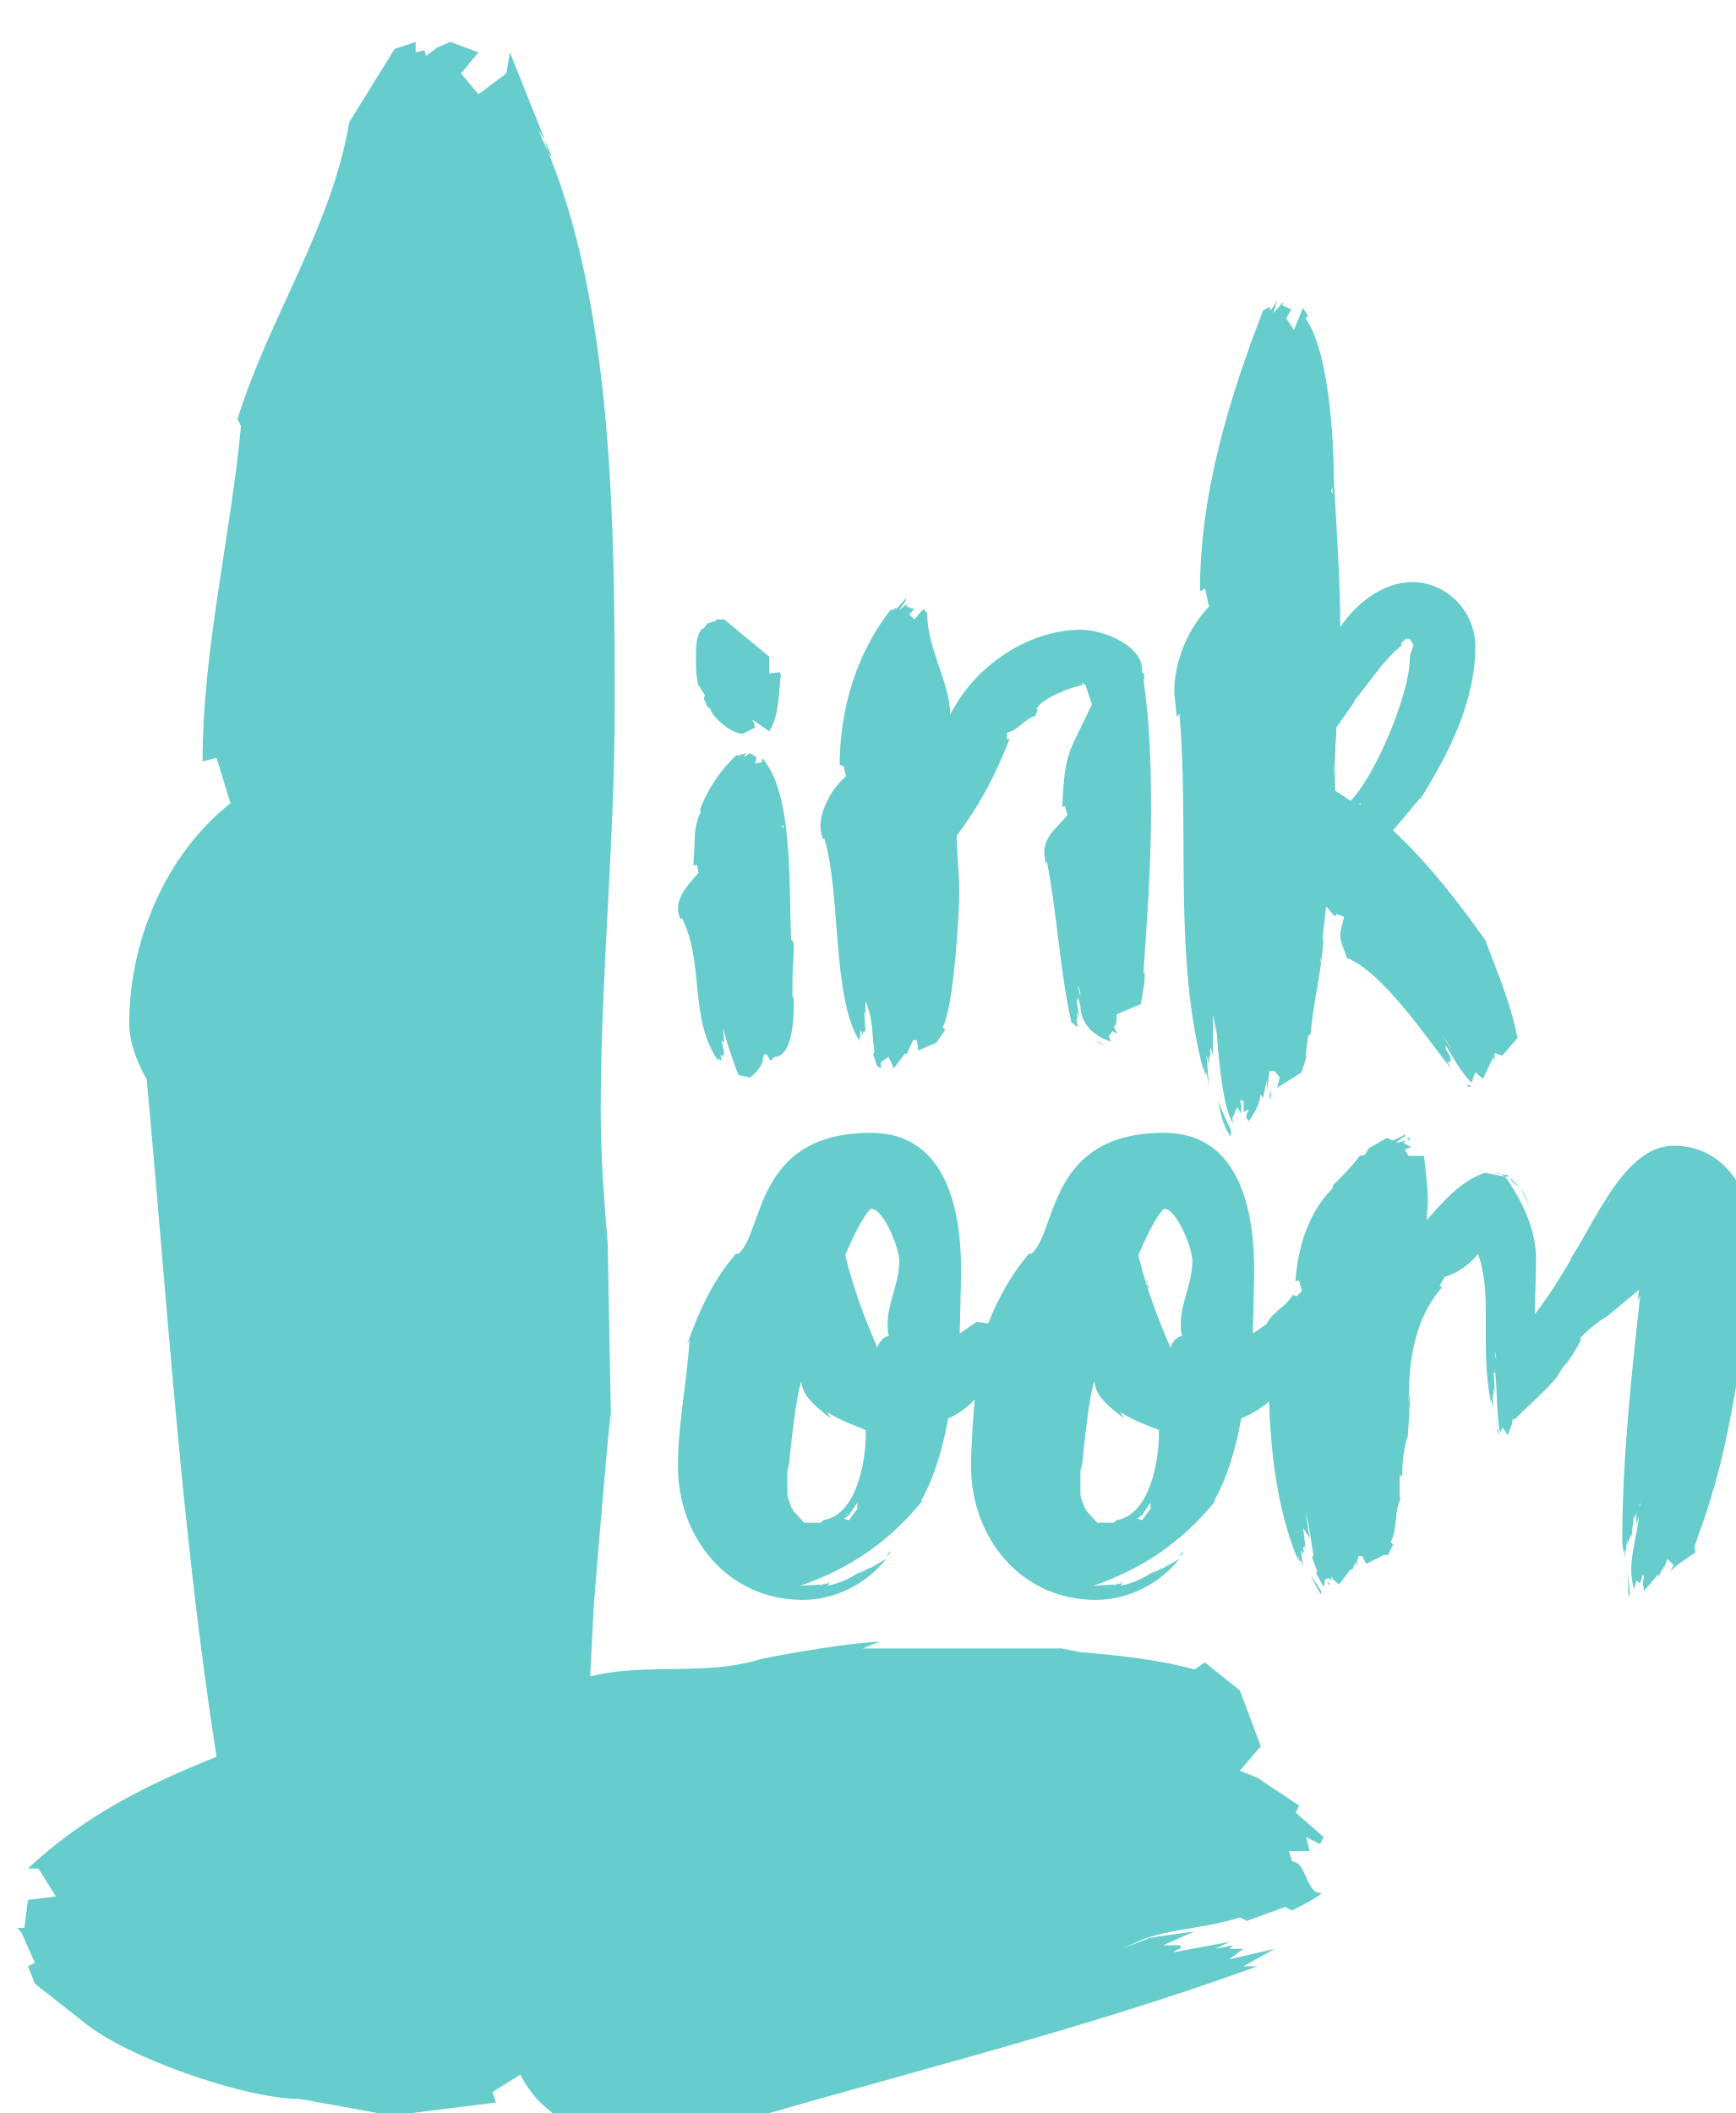
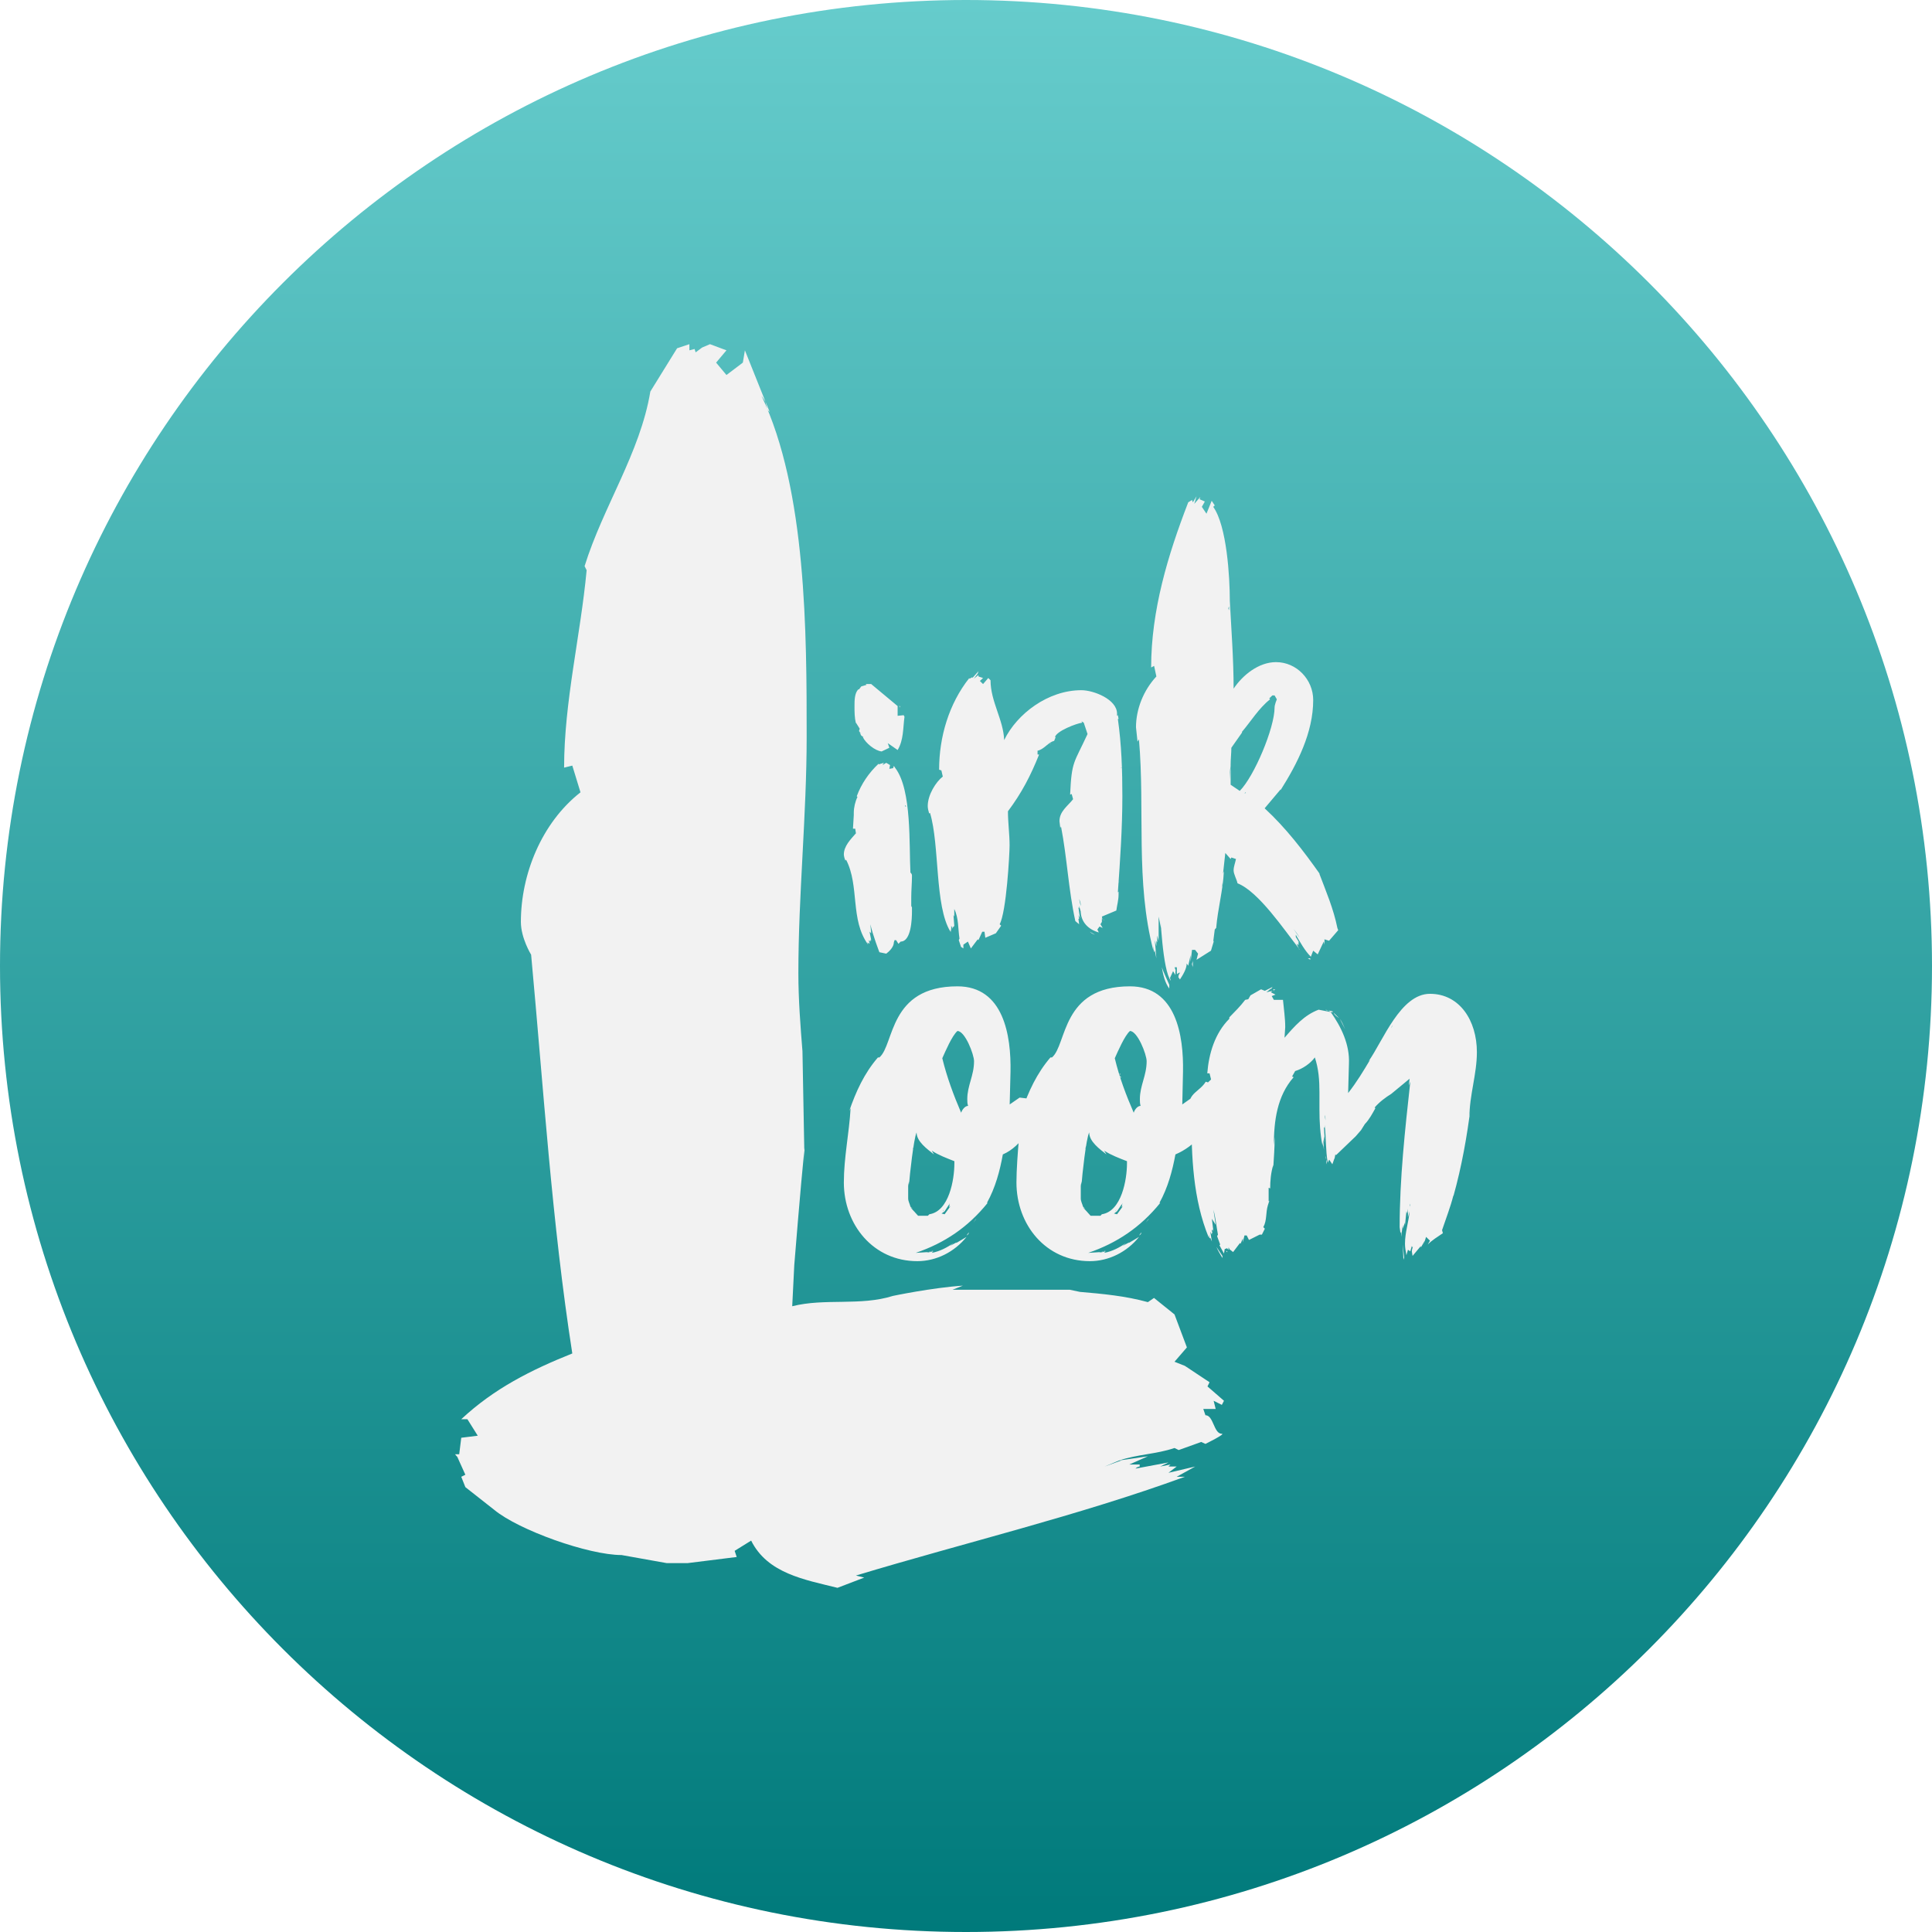
- <svg xmlns="http://www.w3.org/2000/svg" viewport="0 0 0 0">
-   <path transform="scale(3)" d="m0.608 40.66h0.228l0.38 0.608-0.608 0.076-0.076 0.608h-0.152l0.456 0.532-0.369-0.431 0.293 0.659-0.152 0.076 0.152 0.38 1.064 0.836c0.912 0.76 3.496 1.672 4.712 1.672l1.672 0.304h0.76l1.824-0.228-0.076-0.228 0.608-0.38c0.608 1.216 1.976 1.444 3.192 1.748l0.988-0.38-0.304-0.076c4.028-1.216 8.208-2.204 12.16-3.648h-0.304l0.684-0.38-0.988 0.228 0.304-0.228h-0.304l0.076-0.076-0.38 0.076 0.304-0.152-1.216 0.228c0.076-0.076 0.152-0.076 0.152-0.076v-0.076h-0.38l0.684-0.304-1.064 0.152c0.684-0.228 1.368-0.228 2.052-0.456l0.152 0.076 0.836-0.304 0.152 0.076s0.76-0.38 0.608-0.38c-0.304 0-0.304-0.684-0.608-0.684l-0.076-0.228h0.456l-0.076-0.304 0.304 0.152 0.076-0.152-0.608-0.532 0.076-0.152-0.912-0.608-0.38-0.152 0.456-0.532-0.456-1.216-0.76-0.608-0.228 0.152c-0.836-0.228-1.672-0.304-2.508-0.38l-0.38-0.076h-4.332l0.38-0.152c-1.14 0.076-2.584 0.38-2.584 0.38-1.216 0.38-2.508 0.076-3.724 0.38l0.076-1.52s0.228-2.888 0.38-4.332v0.532l-0.076-4.104c-0.076-0.912-0.152-1.9-0.152-2.888 0-2.888 0.304-5.852 0.304-8.74 0-3.8 0-9.12-1.672-12.616l0.152 0.228-0.76-1.9-0.076 0.456-0.608 0.456-0.38-0.456 0.38-0.456-0.608-0.228-0.293 0.124-0.239 0.18-0.038-0.123-0.19 0.047v-0.228l-0.456 0.152-0.988 1.596c-0.38 2.28-1.748 4.256-2.432 6.46l0.076 0.152c-0.228 2.432-0.836 4.864-0.836 7.296l0.304-0.076 0.304 0.988c-1.444 1.14-2.204 3.04-2.204 4.788 0 0.608 0.38 1.216 0.38 1.216 0.456 4.94 0.76 9.88 1.52 14.744-1.52 0.608-2.888 1.292-4.104 2.432zm24.32 1.52h0.076l-0.608 0.228 0.532-0.228zm-13.072-39.14 0.152 0.38-0.076-0.076-0.076-0.304zm5.417 18.699-0.028-0.056v-0.308c0-0.28 0.028-0.532 0.028-0.812 0-0.084-0.056-0.112-0.056-0.112-0.056-1.008 0.056-3.052-0.56-3.864l-0.056-0.084-0.028 0.084-0.14 0.028 0.028-0.14-0.14-0.084-0.14 0.084 0.056-0.084-0.196 0.056v-0.028c-0.364 0.336-0.644 0.756-0.812 1.204l0.028 0.028c-0.084 0.168-0.14 0.392-0.14 0.588v0.084l-0.028 0.504h0.084l0.028 0.168c-0.196 0.224-0.448 0.476-0.448 0.784 0 0.056 0.028 0.168 0.056 0.224l0.028-0.028c0.504 0.98 0.14 2.212 0.812 3.136l-0.028-0.084 0.084 0.056-0.028-0.14 0.056 0.056v-0.056l0.028 0.028c0-0.028-0.028-0.028-0.028-0.056l0.028 0.028-0.056-0.308 0.056 0.056-0.028-0.336c0.084 0.392 0.336 1.036 0.336 1.036l0.252 0.056c0.112-0.084 0.28-0.252 0.28-0.42l0.028-0.084h0.056l0.084 0.14 0.084-0.084c0.392 0 0.42-0.84 0.42-1.12v-0.14zm-1.96-8.064h-0.028c-0.14 0.14-0.14 0.42-0.14 0.616 0 0.224 0 0.42 0.056 0.644v-0.028l0.14 0.224-0.028 0.084 0.084 0.112-0.056-0.056 0.056 0.112 0.084 0.056h-0.028c0.112 0.224 0.448 0.504 0.7 0.532l0.28-0.14-0.056-0.168 0.364 0.252c0.224-0.364 0.196-0.812 0.252-1.232l-0.028-0.056-0.224 0.028v-0.364l-0.98-0.812h-0.196l0.028 0.028-0.196 0.056-0.084 0.112zm1.736 4.452v-0.084 0.084zm0-0.112c-0.028 0-0.028-0.028-0.028-0.056 0.028 0 0.028 0 0.028 0.056zm-0.224-3.724h-0.028l0.056 0.084c-0.028-0.028-0.028-0.056-0.028-0.084zm-1.4 1.092v0.056-0.056zm0.728-1.624 0.028 0.028-0.028-0.028zm8.728 1.008h0.028l-0.028-0.14-0.028 0.028v-0.084c0-0.532-0.868-0.868-1.316-0.868-1.232 0-2.38 0.868-2.856 1.848-0.028-0.756-0.504-1.428-0.504-2.212l-0.084-0.084-0.196 0.224-0.112-0.112 0.112-0.112-0.168-0.056v-0.056l-0.168 0.14 0.14-0.196 0.028-0.084-0.224 0.252v-0.028c-0.028 0-0.084 0.056-0.112 0.056v-0.028c-0.756 0.952-1.12 2.184-1.12 3.388l0.084 0.028 0.056 0.224c-0.252 0.196-0.56 0.672-0.56 1.092 0 0.084 0.028 0.196 0.056 0.28l0.028-0.028c0.364 1.204 0.168 3.444 0.756 4.396v-0.112l0.028 0.14v-0.028-0.224l0.056 0.112v-0.084l0.028 0.028 0.028-0.056-0.028-0.392 0.028 0.056v-0.28c0.168 0.336 0.14 0.728 0.196 1.092l-0.028 0.056 0.084 0.252 0.084 0.056v-0.14l0.168-0.112 0.112 0.252 0.252-0.336 0.028 0.028 0.14-0.308h0.084l0.028 0.224 0.392-0.168 0.196-0.28-0.056-0.056c0.252-0.448 0.364-2.604 0.364-2.912 0-0.42-0.056-0.84-0.056-1.26 0.504-0.672 0.84-1.316 1.148-2.1h-0.056v-0.14c0.252-0.056 0.392-0.308 0.616-0.364l0.056-0.14h-0.028c0.056-0.224 0.784-0.504 1.008-0.532l-0.028-0.056 0.084 0.056 0.14 0.42c-0.504 1.092-0.588 0.98-0.644 2.24l0.056-0.028 0.056 0.196c-0.196 0.252-0.504 0.448-0.504 0.812l0.028 0.252 0.028-0.056c0.224 1.148 0.28 2.352 0.532 3.5l0.14 0.112-0.028-0.196h0.028l-0.028-0.14 0.056 0.112-0.056-0.392 0.028 0.028v-0.084l0.056 0.196v-0.14 0.112c0 0.42 0.28 0.7 0.672 0.812l-0.056-0.112 0.084-0.112 0.112 0.056-0.084-0.14 0.056-0.084v-0.14l0.028 0.084-0.028-0.14 0.532-0.224c0.028-0.196 0.084-0.392 0.084-0.588v-0.112l-0.028 0.028c0.084-1.176 0.168-2.38 0.168-3.556 0-0.952-0.028-1.904-0.168-2.856zm-1.428 6.664c0.028 0.056 0.056 0.14 0.056 0.196v0.056l-0.056-0.252zm0.588 1.316-0.196-0.112c0.056 0.056 0.112 0.084 0.196 0.112zm0.952-6.188h0.028c0 0.028 0 0.028-0.028 0zm-2.576-0.896c-0.028 0.028-0.028 0.028-0.056 0.028l0.056-0.028zm2.52 5.096c0 0.028-0.028 0.028-0.028 0.056l0.028-0.056zm-1.316-5.852h-0.056 0.056zm0.448 7.532 0.056 0.028-0.056-0.028zm-0.616-0.056 0.028 0.084-0.028-0.084zm1.568-5.684-0.028 0.028 0.028-0.028zm-0.644 5.516c0-0.028-0.028-0.028-0.028-0.056 0 0.028 0 0.028 0.028 0.056zm7.952-1.736 0.028 0.028c-0.616-0.868-1.26-1.708-2.044-2.436l0.588-0.7v0.028c0.616-0.98 1.204-2.128 1.204-3.332 0-0.756-0.616-1.4-1.372-1.4-0.644 0-1.232 0.476-1.568 0.98 0-1.092-0.084-2.156-0.14-3.248l-0.028 0.056 0.028-0.056c0-0.868-0.112-2.772-0.616-3.472l0.056-0.056-0.112-0.168-0.196 0.476-0.168-0.252 0.112-0.196-0.196-0.084 0.028-0.084-0.224 0.252 0.084-0.28-0.14 0.224-0.028-0.084-0.14 0.084c-0.756 1.96-1.372 4.004-1.372 6.104l0.112-0.056 0.084 0.392c-0.476 0.504-0.756 1.204-0.756 1.876l0.056 0.532 0.056-0.084c0.224 2.604-0.14 5.264 0.532 7.812v-0.168l0.028 0.224 0.028-0.056 0.056 0.28-0.056-0.672 0.056 0.224v-0.196l0.028 0.056v-0.252l0.056 0.196v-0.756 0.056-0.196l0.084 0.42-0.056-1.008c0.028 0.56 0.112 2.576 0.42 2.968l-0.028-0.112 0.112-0.252 0.084 0.14v-0.168l0.028 0.056-0.056-0.168h0.084v0.252l0.084-0.056h0.028c0 0.028-0.056 0.056-0.056 0.168l0.056 0.084c0.112-0.168 0.252-0.392 0.252-0.588l0.056 0.084 0.084-0.392v0.252l0.056-0.448h0.112l0.112 0.14-0.056 0.224 0.532-0.336 0.112-0.364-0.028 0.028 0.056-0.448 0.056-0.056c0.056-0.7 0.252-1.4 0.28-2.1l-0.028 0.084 0.084-0.756 0.196 0.224 0.028-0.056 0.168 0.056c-0.028 0.14-0.084 0.28-0.084 0.42s0.112 0.336 0.14 0.476c0.784 0.308 1.736 1.736 2.268 2.408l-0.084-0.168 0.084 0.056-0.028-0.056h0.028l-0.028-0.084 0.056 0.056-0.14-0.224v-0.084c0.168 0.28 0.336 0.588 0.56 0.812l0.084-0.224 0.168 0.14 0.224-0.476 0.028 0.112v-0.196l0.168 0.056 0.336-0.392-0.028-0.084c-0.14-0.7-0.42-1.344-0.672-2.016zm-2.856-5.208v-0.028c0.336-0.392 0.616-0.868 1.036-1.204l-0.028-0.028 0.112-0.112h0.084l0.084 0.14s-0.084 0.196-0.084 0.308c0 0.756-0.756 2.548-1.288 3.08l-0.336-0.224v-0.756c0-0.196 0.028-0.42 0.028-0.616l0.392-0.56zm-2.968 8.68c0.056 0.28 0.112 0.56 0.28 0.784v-0.14c-0.112-0.252-0.196-0.42-0.28-0.644zm2.548-7.448-0.028 0.504c0-0.168 0-0.336 0.028-0.504zm2.324 6.02c0.084 0.112 0.168 0.224 0.224 0.336l-0.224-0.336zm-2.38-11.76c0-0.028-0.028-0.056-0.028-0.084s0.028-0.056 0.028-0.084v0.168zm-1.344 13.188v-0.252c0 0.056-0.028 0.084-0.028 0.14 0 0.028 0.028 0.084 0.028 0.112zm4.2-4.144 0.084 0.112-0.084-0.112zm0.14-4.872-0.14 0.224c0.084-0.056 0.112-0.196 0.14-0.224zm-5.096 9.352 0.028 0.084-0.028-0.084zm5.096-0.616v-0.056h-0.084c0.028 0.028 0.056 0.028 0.084 0.056zm-3.248-2.856c0 0.056 0 0.112-0.028 0.168l0.028-0.168zm3.276-5.992-0.028 0.112 0.028-0.112zm-3.584 8.092v0.056-0.056zm3.5-7.756-0.028 0.084 0.028-0.084zm-2.38 2.352c0.028 0 0.028-0.028 0.056-0.028 0 0.028 0 0.028-0.056 0.028zm3.108 3.696-0.028 0.028 0.028-0.028zm-1.064 2.1-0.028-0.056c0 0.028 0 0.028 0.028 0.056zm-10.968 7.56c0.728-0.308 1.092-1.176 1.092-1.176 0.168-0.252-0.224-0.896-0.224-0.896l-0.252-0.028-0.364 0.252 0.028-1.204c0.028-1.344-0.252-3.164-1.96-3.164-2.548 0-2.324 2.156-2.884 2.632h-0.056c-0.504 0.588-0.812 1.26-1.064 1.988l0.056-0.112c-0.056 0.924-0.252 1.82-0.252 2.744 0 1.568 1.092 2.912 2.716 2.912 0.7 0 1.372-0.336 1.82-0.896l-0.336 0.196-0.056 0.028 0.028-0.028-0.252 0.14 0.14-0.112c-0.252 0.168-0.504 0.308-0.812 0.364l0.056-0.056-0.252 0.056 0.084-0.028-0.476 0.028c1.064-0.364 1.932-0.952 2.66-1.848h-0.028c0.308-0.56 0.476-1.176 0.588-1.792zm-3.136 2.268-0.28-0.308 0.084 0.056-0.084-0.084c-0.028-0.112-0.084-0.196-0.084-0.308v-0.448c0-0.056 0.028-0.14 0.028-0.196v0.14c0.028-0.364 0.168-1.68 0.28-1.932 0 0.336 0.392 0.616 0.644 0.812l-0.084-0.14c0.252 0.168 0.56 0.28 0.84 0.392v0.084c0 0.588-0.196 1.764-0.924 1.876l-0.056 0.056h-0.364zm1.456-6.832c0.28 0 0.616 0.868 0.616 1.12 0 0.532-0.252 0.896-0.252 1.4 0 0.084 0 0.168 0.028 0.252-0.112 0-0.224 0.14-0.252 0.252-0.28-0.644-0.532-1.316-0.7-2.016 0.112-0.252 0.364-0.84 0.56-1.008zm-0.476 6.664 0.168-0.252v0.028l0.028-0.084-0.028 0.168 0.056-0.056-0.224 0.308-0.112-0.028 0.112-0.084zm-1.456 1.512 0.392 0.028-0.392-0.028zm2.632-1.232-0.112 0.14 0.084-0.112 0.028-0.028zm-0.28 0.504-0.084 0.112c0.056-0.028 0.084-0.056 0.084-0.112zm-0.448-7.476-0.056-0.028 0.056 0.028zm-1.596 4.284c0 0.028 0 0.084-0.028 0.112l0.028-0.112zm2.912 1.736-0.028 0.084 0.028-0.084zm0.616-4.34h0.028-0.028zm-2.8 6.468c-0.028 0.028-0.056 0.028-0.084 0.028l0.084-0.028zm-0.672-1.4c0-0.028-0.028-0.028-0.028-0.056l0.028 0.056zm1.652 1.036c-0.028 0.028-0.056 0.028-0.084 0.056l0.084-0.056zm-1.708-1.12-0.028-0.028 0.028 0.028zm0.644 1.512c-0.028 0.028-0.056 0.028-0.084 0.028l0.084-0.028zm0.448-1.484c0-0.028 0-0.028 0.028-0.056l-0.028 0.056zm8.59-2.1c0.728-0.308 1.204-0.924 1.54-1.624l-0.924-0.476-0.364 0.252 0.028-1.204c0.028-1.344-0.252-3.164-1.96-3.164-2.548 0-2.324 2.156-2.884 2.632h-0.056c-0.504 0.588-0.812 1.26-1.064 1.988 0 0-0.196 1.708-0.196 2.632 0 1.568 1.092 2.912 2.716 2.912 0.7 0 1.372-0.336 1.82-0.896l-0.336 0.196-0.056 0.028 0.028-0.028-0.252 0.14 0.14-0.112c-0.252 0.168-0.504 0.308-0.812 0.364l0.056-0.056-0.252 0.056 0.084-0.028-0.476 0.028c1.064-0.364 1.932-0.952 2.66-1.848h-0.028c0.308-0.56 0.476-1.176 0.588-1.792zm-3.136 2.268-0.28-0.308 0.084 0.056-0.084-0.084c-0.028-0.112-0.084-0.196-0.084-0.308v-0.448c0-0.056 0.028-0.14 0.028-0.196v0.14c0.028-0.364 0.168-1.68 0.28-1.932 0 0.336 0.392 0.616 0.644 0.812l-0.084-0.14c0.252 0.168 0.56 0.28 0.84 0.392v0.084c0 0.588-0.196 1.764-0.924 1.876l-0.056 0.056h-0.364zm1.456-6.832c0.28 0 0.616 0.868 0.616 1.12 0 0.532-0.252 0.896-0.252 1.4 0 0.084 0 0.168 0.028 0.252-0.112 0-0.224 0.14-0.252 0.252-0.28-0.644-0.532-1.316-0.7-2.016 0.112-0.252 0.364-0.84 0.56-1.008zm-0.476 6.664 0.168-0.252v0.028l0.028-0.084-0.028 0.168 0.056-0.056-0.224 0.308-0.112-0.028 0.112-0.084zm-1.456 1.512 0.392 0.028-0.392-0.028zm2.632-1.232-0.112 0.14 0.084-0.112 0.028-0.028zm-0.28 0.504-0.084 0.112c0.056-0.028 0.084-0.056 0.084-0.112zm-0.448-7.476-0.056-0.028 0.056 0.028zm-0.336 1.596v0.056c-0.028-0.028-0.028-0.028 0-0.056zm-1.26 2.688c0 0.028 0 0.084-0.028 0.112l0.028-0.112zm1.288-2.52c-0.028-0.028-0.028-0.056-0.028-0.084 0.028 0.028 0.028 0.056 0.028 0.084zm1.624 4.256-0.028 0.084 0.028-0.084zm0.616-4.34h0.028-0.028zm-2.8 6.468c-0.028 0.028-0.056 0.028-0.084 0.028l0.084-0.028zm-0.672-1.4c0-0.028-0.028-0.028-0.028-0.056l0.028 0.056zm1.652 1.036c-0.028 0.028-0.056 0.028-0.084 0.056l0.084-0.056zm-1.708-1.12-0.028-0.028 0.028 0.028zm0.644 1.512c-0.028 0.028-0.056 0.028-0.084 0.028l0.084-0.028zm0.448-1.484c0-0.028 0-0.028 0.028-0.056l-0.028 0.056zm3.559 0.28 0.14 0.224-0.084-0.56c0.084 0.308 0.112 0.616 0.168 0.924l-0.028 0.056 0.112 0.308-0.028 0.028 0.168 0.308 0.028-0.168 0.084-0.028 0.056 0.056v-0.084l0.028 0.028-0.028-0.112 0.028 0.14 0.14 0.112 0.252-0.336 0.028 0.028 0.084-0.196v0.14l0.056-0.252h0.084l0.084 0.168 0.392-0.196h0.084l0.112-0.224-0.056-0.056c0.14-0.252 0.084-0.532 0.168-0.812l0.056-0.168-0.028 0.028v-0.504l0.056 0.028c0-0.28 0.028-0.588 0.112-0.868v0.112c0.028-0.392 0.056-0.756 0.056-1.148l-0.028 0.308c0-0.896 0.112-1.82 0.728-2.52l-0.056-0.028 0.112-0.196c0.28-0.084 0.56-0.28 0.728-0.504 0.14 0.42 0.168 0.84 0.168 1.288v0.644c0 0.448 0.028 0.896 0.112 1.316v-0.112l0.028 0.168v-0.056l0.028 0.168-0.028-0.392 0.028 0.112v-0.224l0.028 0.112-0.028-0.448 0.028 0.028v-0.112c0.056 0.476 0.028 0.924 0.112 1.4l0.056-0.112 0.112 0.168 0.084-0.224v0.028l0.028-0.168 0.028 0.028 0.728-0.7 0.196-0.224 0.14-0.224c0.168-0.168 0.28-0.392 0.392-0.588l-0.028-0.028c0.168-0.196 0.392-0.364 0.616-0.504l0.672-0.56-0.028 0.252 0.056-0.14c-0.196 1.792-0.392 3.584-0.392 5.376l0.028 0.224 0.028-0.056v0.196l0.056-0.448v0.14l0.084-0.224v0.112l0.056-0.532 0.028 0.084 0.028-0.168v0.308l0.056-0.224c-0.028 0.392-0.168 0.784-0.168 1.204 0 0.14 0.028 0.28 0.056 0.42l0.056-0.196 0.084 0.056 0.056-0.196 0.028 0.056 0.028-0.056c-0.028 0.056-0.056 0.14-0.056 0.196l0.028 0.168 0.308-0.364v0.056l0.14-0.252-0.056 0.196 0.112-0.336 0.14 0.14-0.084 0.14c0.168-0.168 0.364-0.28 0.56-0.42l-0.028-0.112c0.14-0.42 0.308-0.84 0.42-1.288v0.028c0.308-1.092 0.504-2.212 0.644-3.332l-0.056 0.42c0-0.812 0.28-1.596 0.28-2.408 0-1.176-0.644-2.156-1.736-2.156s-1.736 1.736-2.268 2.492l0.056-0.056c-0.252 0.42-0.504 0.84-0.812 1.232l0.028-1.092c0.028-0.7-0.28-1.344-0.672-1.904l-0.448-0.084c-0.532 0.196-0.896 0.616-1.26 1.036l0.028-0.392c0-0.336-0.056-0.672-0.084-1.008h-0.336l-0.084-0.14 0.14-0.056-0.168-0.084 0.056-0.056-0.224 0.056 0.168-0.14v0.028l0.056-0.084-0.28 0.14-0.14-0.056-0.392 0.224-0.084 0.14-0.112 0.028c-0.168 0.224-0.392 0.448-0.588 0.644v0.056c-0.532 0.532-0.756 1.288-0.812 2.016h0.084l0.056 0.224-0.112 0.112-0.084-0.028c-0.224 0.364-0.644 0.42-0.616 0.924l0.084 0.308c0 1.54 0.056 3.108 0.644 4.536v-0.112l0.028 0.14 0.028-0.028 0.056 0.14-0.056-0.364 0.056 0.112v-0.084l0.028 0.028c0-0.028-0.028-0.056-0.028-0.084s0.028-0.056 0.028-0.056l0.028 0.084-0.056-0.476zm0.168 1.036c0.056 0.14 0.14 0.28 0.224 0.42v-0.084l-0.224-0.336zm6.916 0.476 0.028-0.084-0.056-0.476 0.028 0.56zm-2.156-8.512-0.196-0.392c0.084 0.112 0.14 0.252 0.196 0.392zm-2.632-1.4v-0.056l0.056-0.028h-0.084l0.028 0.084zm2.156 0.728 0.028 0.028h-0.084c-0.028-0.028-0.056-0.028-0.084-0.056l0.14 0.028zm0.056 0.056 0.196 0.196c-0.084-0.056-0.168-0.112-0.196-0.196zm-0.252 5.6c0-0.056 0-0.112-0.028-0.168 0 0.056 0 0.112 0.028 0.168zm2.268-4.928 0.084-0.084-0.084 0.084zm-5.992 8.12c0 0.028 0 0.056 0.028 0.056s0.028 0-0.028-0.056zm3.64-5.012c0.028 0.056 0.028 0.14 0.028 0.196l-0.028-0.196zm0.252 1.54-0.028 0.112 0.028-0.112zm-0.224-0.028c0.028 0.056 0.028 0.084 0.028 0.14l-0.028-0.14zm3.08 3.556v0.084-0.084zm-0.588-8.4-0.056 0.112c0-0.028 0.028-0.084 0.056-0.112zm-2.492-0.56 0.112 0.028c-0.028 0-0.084 0-0.112-0.028zm0.056 5.712h0.056-0.056zm3.08 1.456v0.056l-0.028 0.056 0.028-0.112zm1.708-0.672-0.028 0.056 0.028-0.056zm-4.34-6.188 0.028 0.028-0.028-0.028zm3.22 8.372 0.028 0.028-0.028-0.028zm-3.444-8.596 0.028 0.028-0.028-0.028zm4.62 6.16-0.028 0.028 0.028-0.028z" fill="#6cc" style="text-wrap-mode:nowrap" />
+ <svg xmlns="http://www.w3.org/2000/svg" viewBox="0 0 18.861 18.861">
+   <defs>
+     <linearGradient id="a" x1="250" x2="250" y1="142.86" y2="357.14" gradientTransform="matrix(.088018 0 0 .088018 -12.574 -12.574)" gradientUnits="userSpaceOnUse">
+       <stop stop-color="rgb(40% 80% 80%)" offset="0" />
+       <stop stop-color="rgb(0% 47.889% 48.273%)" offset="1" />
+     </linearGradient>
+   </defs>
+   <path d="m18.861 9.43c0 5.209-4.222 9.431-9.431 9.431-5.208 0-9.43-4.222-9.43-9.431 0-5.208 4.222-9.43 9.43-9.43 5.209 0 9.431 4.222 9.431 9.43z" fill="url(#a)" stroke-width="5px" />
+   <path d="m4.503 13.855h0.06l0.101 0.161-0.161 0.02-0.02 0.161h-0.041l0.121 0.14-0.098-0.113 0.078 0.173-0.04 0.02 0.04 0.101 0.281 0.221c0.241 0.2 0.923 0.442 1.244 0.442l0.442 0.079h0.201l0.481-0.06-0.02-0.06 0.161-0.1c0.16 0.321 0.521 0.381 0.843 0.461l0.261-0.1-0.081-0.02c1.063-0.321 2.167-0.583 3.211-0.964h-0.08l0.181-0.1-0.261 0.061 0.08-0.061h-0.08l0.02-0.02-0.101 0.02 0.081-0.04-0.322 0.06c0.02-0.02 0.041-0.02 0.041-0.02v-0.02h-0.101l0.181-0.08-0.281 0.041c0.18-0.061 0.361-0.061 0.541-0.122l0.041 0.02 0.22-0.079 0.041 0.019s0.201-0.099 0.16-0.099c-0.08 0-0.08-0.181-0.16-0.181l-0.021-0.061h0.121l-0.02-0.08 0.08 0.04 0.021-0.04-0.161-0.14 0.02-0.041-0.241-0.16-0.101-0.04 0.121-0.14-0.121-0.322-0.2-0.161-0.06 0.041c-0.221-0.061-0.442-0.081-0.663-0.1l-0.1-0.021h-1.144l0.101-0.04c-0.301 0.02-0.682 0.1-0.682 0.1-0.322 0.101-0.663 0.02-0.984 0.101l0.02-0.401s0.061-0.763 0.1-1.144v0.14l-0.02-1.084c-0.019-0.24-0.04-0.501-0.04-0.762 0-0.763 0.081-1.546 0.081-2.308 0-1.004 0-2.408-0.442-3.331l0.04 0.06-0.201-0.502-0.02 0.12-0.16 0.121-0.101-0.121 0.101-0.12-0.161-0.06-0.077 0.033-0.063 0.047-0.01-0.033-0.051 0.013v-0.06l-0.12 0.04-0.261 0.422c-0.1 0.601-0.461 1.123-0.642 1.705l0.02 0.04c-0.06 0.642-0.22 1.284-0.22 1.927l0.08-0.02 0.08 0.261c-0.382 0.3-0.582 0.803-0.582 1.265 0 0.159 0.1 0.32 0.1 0.32 0.121 1.304 0.202 2.609 0.402 3.893-0.402 0.161-0.763 0.342-1.084 0.642zm6.422 0.403h0.02l-0.161 0.059 0.141-0.059zm-3.452-10.336 0.041 0.1-0.021-0.02-0.02-0.08zm1.43 4.937-7e-3 -0.015v-0.08c0-0.075 7e-3 -0.141 7e-3 -0.215 0-0.022-0.015-0.03-0.015-0.03-0.014-0.266 0.015-0.806-0.147-1.02l-0.015-0.022-7e-3 0.022-0.037 7e-3 7e-3 -0.037-0.037-0.022-0.037 0.022 0.014-0.022-0.051 0.015v-7e-3c-0.096 0.089-0.17 0.199-0.214 0.318l7e-3 7e-3c-0.022 0.044-0.036 0.104-0.036 0.155v0.022l-8e-3 0.133h0.022l7e-3 0.045c-0.052 0.059-0.118 0.125-0.118 0.207 0 0.015 8e-3 0.044 0.015 0.059l7e-3 -8e-3c0.133 0.259 0.037 0.585 0.215 0.829l-7e-3 -0.022 0.021 0.014-7e-3 -0.036 0.015 0.014v-0.014l8e-3 6e-3c0-6e-3 -8e-3 -6e-3 -8e-3 -0.014l8e-3 8e-3 -0.016-0.082 0.016 0.015-8e-3 -0.088c0.022 0.102 0.088 0.273 0.088 0.273l0.067 0.014c0.03-0.022 0.074-0.066 0.074-0.11l7e-3 -0.022h0.015l0.023 0.036 0.022-0.022c0.103 0 0.11-0.222 0.11-0.295v-0.038zm-0.517-2.129h-7e-3c-0.037 0.037-0.037 0.111-0.037 0.163 0 0.058 0 0.111 0.014 0.17v-8e-3l0.037 0.059-7e-3 0.023 0.022 0.029-0.015-0.014 0.015 0.029 0.022 0.015h-7e-3c0.029 0.059 0.118 0.133 0.184 0.14l0.075-0.036-0.015-0.045 0.096 0.067c0.059-0.097 0.052-0.214 0.067-0.325l-8e-3 -0.015-0.059 6e-3v-0.095l-0.258-0.215h-0.053l8e-3 8e-3 -0.052 0.015-0.022 0.029zm0.458 1.176v-0.022 0.022zm0-0.03c-7e-3 0-7e-3 -7e-3 -7e-3 -0.014 7e-3 0 7e-3 0 7e-3 0.014zm-0.058-0.983h-8e-3l0.015 0.022c-7e-3 -8e-3 -7e-3 -0.015-7e-3 -0.022zm-0.371 0.288v0.015-0.015zm0.192-0.429 8e-3 8e-3 -8e-3 -8e-3zm2.306 0.267h7e-3l-7e-3 -0.037-8e-3 6e-3v-0.021c0-0.14-0.229-0.229-0.348-0.229-0.325 0-0.628 0.229-0.754 0.487-7e-3 -0.199-0.133-0.376-0.133-0.584l-0.022-0.022-0.051 0.059-0.031-0.03 0.031-0.029-0.045-0.015v-0.014l-0.045 0.036 0.038-0.051 7e-3 -0.022-0.059 0.066v-7e-3c-8e-3 0-0.022 0.014-0.03 0.014v-7e-3c-0.2 0.252-0.295 0.577-0.295 0.895l0.022 7e-3 0.014 0.06c-0.066 0.051-0.147 0.177-0.147 0.288 0 0.022 7e-3 0.051 0.014 0.073l8e-3 -7e-3c0.096 0.318 0.044 0.909 0.2 1.161v-0.029l7e-3 0.036v-7e-3 -0.059l0.015 0.03v-0.022l7e-3 7e-3 8e-3 -0.015-8e-3 -0.104 8e-3 0.015v-0.074c0.044 0.089 0.036 0.193 0.051 0.289l-7e-3 0.015 0.022 0.066 0.023 0.015v-0.037l0.044-0.03 0.029 0.067 0.067-0.089 7e-3 8e-3 0.037-0.082h0.022l8e-3 0.059 0.103-0.044 0.052-0.074-0.015-0.014c0.066-0.119 0.097-0.688 0.097-0.77 0-0.11-0.016-0.221-0.016-0.333 0.133-0.177 0.222-0.348 0.304-0.554h-0.015v-0.037c0.066-0.015 0.103-0.082 0.162-0.096l0.015-0.037h-7e-3c0.015-0.059 0.207-0.133 0.266-0.141l-8e-3 -0.014 0.023 0.014 0.037 0.111c-0.133 0.289-0.155 0.259-0.17 0.592l0.015-7e-3 0.014 0.051c-0.052 0.067-0.133 0.118-0.133 0.215l8e-3 0.066 7e-3 -0.015c0.059 0.303 0.073 0.621 0.14 0.924l0.037 0.031-7e-3 -0.053h7e-3l-7e-3 -0.037 0.015 0.03-0.015-0.104 7e-3 7e-3v-0.022l0.015 0.053v-0.038 0.03c0 0.111 0.074 0.185 0.177 0.214l-0.014-0.029 0.021-0.029 0.031 0.014-0.022-0.036 0.014-0.023v-0.037l8e-3 0.022-8e-3 -0.037 0.141-0.059c7e-3 -0.052 0.022-0.103 0.022-0.156v-0.029l-7e-3 8e-3c0.022-0.311 0.044-0.629 0.044-0.939 0-0.252-8e-3 -0.503-0.044-0.754zm-0.378 1.759c8e-3 0.015 0.015 0.037 0.015 0.052v0.014l-0.015-0.066zm0.155 0.347-0.051-0.029c0.015 0.015 0.029 0.022 0.051 0.029zm0.252-1.633h7e-3c0 7e-3 0 7e-3 -7e-3 0zm-0.68-0.237c-8e-3 7e-3 -8e-3 7e-3 -0.015 7e-3l0.015-7e-3zm0.665 1.346c0 6e-3 -7e-3 6e-3 -7e-3 0.015l7e-3 -0.015zm-0.347-1.546h-0.015 0.015zm0.118 1.99 0.015 7e-3 -0.015-7e-3zm-0.163-0.015 8e-3 0.022-8e-3 -0.022zm0.414-1.502-7e-3 8e-3 7e-3 -8e-3zm-0.17 1.457c0-7e-3 -7e-3 -7e-3 -7e-3 -0.015 0 8e-3 0 8e-3 7e-3 0.015zm2.1-0.458 7e-3 7e-3c-0.162-0.229-0.332-0.451-0.54-0.643l0.156-0.185v7e-3c0.163-0.258 0.318-0.561 0.318-0.879 0-0.2-0.162-0.37-0.363-0.37-0.169 0-0.325 0.126-0.414 0.259 0-0.289-0.022-0.57-0.037-0.858l-7e-3 0.015 7e-3 -0.015c0-0.23-0.029-0.732-0.162-0.917l0.015-0.014-0.03-0.045-0.051 0.126-0.045-0.067 0.029-0.052-0.051-0.022 7e-3 -0.022-0.059 0.067 0.022-0.074-0.036 0.059-8e-3 -0.023-0.037 0.023c-0.2 0.517-0.362 1.057-0.362 1.612l0.029-0.015 0.022 0.103c-0.125 0.134-0.199 0.318-0.199 0.496l0.015 0.14 0.014-0.022c0.06 0.688-0.036 1.389 0.141 2.063v-0.044l7e-3 0.059 7e-3 -0.015 0.015 0.074-0.015-0.177 0.015 0.059v-0.053l8e-3 0.016v-0.067l0.014 0.051v-0.199 0.015-0.052l0.023 0.111-0.015-0.266c8e-3 0.148 0.03 0.68 0.112 0.783l-9e-3 -0.029 0.03-0.066 0.023 0.037v-0.045l7e-3 0.015-0.015-0.045h0.022v0.067l0.022-0.014h8e-3c0 7e-3 -0.015 0.014-0.015 0.044l0.015 0.022c0.029-0.044 0.066-0.104 0.066-0.156l0.015 0.022 0.023-0.103v0.067l0.014-0.119h0.03l0.029 0.037-0.015 0.06 0.141-0.089 0.029-0.097-7e-3 8e-3 0.015-0.118 0.014-0.015c0.015-0.185 0.067-0.37 0.075-0.554l-8e-3 0.022 0.022-0.2 0.052 0.059 7e-3 -0.015 0.045 0.015c-7e-3 0.037-0.023 0.074-0.023 0.111s0.031 0.089 0.038 0.126c0.207 0.081 0.458 0.458 0.599 0.636l-0.022-0.045 0.022 0.015-8e-3 -0.015h8e-3l-8e-3 -0.022 0.015 0.015-0.037-0.06v-0.022c0.044 0.075 0.088 0.156 0.147 0.215l0.023-0.059 0.044 0.036 0.059-0.125 7e-3 0.03v-0.052l0.045 0.014 0.089-0.103-8e-3 -0.022c-0.037-0.185-0.11-0.355-0.177-0.532zm-0.754-1.375v-8e-3c0.088-0.103 0.163-0.229 0.274-0.317l-8e-3 -9e-3 0.03-0.029h0.022l0.022 0.038s-0.022 0.051-0.022 0.08c0 0.201-0.2 0.674-0.34 0.814l-0.089-0.06v-0.199c0-0.051 7e-3 -0.111 7e-3 -0.162l0.104-0.148zm-0.783 2.291c0.014 0.075 0.029 0.148 0.073 0.208v-0.037c-0.029-0.067-0.051-0.111-0.073-0.171zm0.672-1.966-8e-3 0.133c0-0.044 0-0.089 8e-3 -0.133zm0.613 1.59c0.023 0.029 0.045 0.058 0.06 0.088l-0.06-0.088zm-0.628-3.106c0-7e-3 -7e-3 -0.014-7e-3 -0.022 0-7e-3 7e-3 -0.015 7e-3 -0.023v0.045zm-0.354 3.482v-0.066c0 0.015-8e-3 0.022-8e-3 0.037 0 7e-3 8e-3 0.022 8e-3 0.029zm1.108-1.094 0.023 0.03-0.023-0.03zm0.038-1.286-0.038 0.058c0.023-0.013 0.03-0.051 0.038-0.058zm-1.347 2.469 8e-3 0.022-8e-3 -0.022zm1.347-0.162v-0.015h-0.023c8e-3 7e-3 0.015 7e-3 0.023 0.015zm-0.858-0.754c0 0.014 0 0.029-7e-3 0.044l7e-3 -0.044zm0.864-1.583-6e-3 0.03 6e-3 -0.03zm-0.946 2.137v0.014-0.014zm0.925-2.049-8e-3 0.023 8e-3 -0.023zm-0.629 0.622c7e-3 0 7e-3 -7e-3 0.015-7e-3 0 7e-3 0 7e-3 -0.015 7e-3zm0.821 0.976-7e-3 8e-3 7e-3 -8e-3zm-0.281 0.554-7e-3 -0.014c0 7e-3 0 7e-3 7e-3 0.014zm-2.897 1.997c0.193-0.082 0.29-0.311 0.29-0.311 0.044-0.067-0.06-0.236-0.06-0.236l-0.066-8e-3 -0.097 0.067 8e-3 -0.318c7e-3 -0.355-0.067-0.835-0.518-0.835-0.673 0-0.614 0.569-0.762 0.694h-0.014c-0.134 0.155-0.215 0.333-0.281 0.525l0.014-0.029c-0.014 0.243-0.066 0.48-0.066 0.725 0 0.413 0.289 0.768 0.717 0.768 0.185 0 0.362-0.089 0.481-0.237l-0.089 0.053-0.015 7e-3 7e-3 -7e-3 -0.066 0.036 0.037-0.029c-0.066 0.044-0.133 0.081-0.214 0.096l0.015-0.015-0.066 0.015 0.021-8e-3 -0.126 8e-3c0.282-0.096 0.511-0.251 0.702-0.488h-7e-3c0.082-0.148 0.126-0.311 0.155-0.473zm-0.827 0.599-0.075-0.082 0.023 0.015-0.023-0.022c-7e-3 -0.03-0.022-0.052-0.022-0.081v-0.119c0-0.014 8e-3 -0.036 8e-3 -0.052v0.038c7e-3 -0.097 0.045-0.444 0.074-0.511 0 0.089 0.104 0.163 0.17 0.215l-0.022-0.037c0.066 0.044 0.148 0.074 0.221 0.103v0.023c0 0.154-0.051 0.466-0.244 0.495l-0.015 0.015h-0.095zm0.384-1.804c0.074 0 0.162 0.229 0.162 0.295 0 0.141-0.066 0.237-0.066 0.37 0 0.022 0 0.045 8e-3 0.066-0.03 0-0.059 0.038-0.068 0.067-0.073-0.17-0.139-0.347-0.184-0.532 0.03-0.067 0.096-0.222 0.148-0.266zm-0.125 1.76 0.044-0.067v7e-3l7e-3 -0.022-7e-3 0.044 0.015-0.015-0.059 0.082-0.03-7e-3 0.03-0.022zm-0.385 0.398 0.103 8e-3 -0.103-8e-3zm0.695-0.325-0.029 0.037 0.021-0.03 8e-3 -7e-3zm-0.074 0.133-0.022 0.03c0.015-8e-3 0.022-0.015 0.022-0.03zm-0.119-1.973-0.014-9e-3 0.014 9e-3zm-0.42 1.13c0 8e-3 0 0.022-8e-3 0.03l8e-3 -0.03zm0.768 0.458-7e-3 0.023 7e-3 -0.023zm0.163-1.145h7e-3 -7e-3zm-0.739 1.708c-8e-3 7e-3 -0.015 7e-3 -0.022 7e-3l0.022-7e-3zm-0.178-0.37c0-8e-3 -7e-3 -8e-3 -7e-3 -0.014l7e-3 0.014zm0.437 0.273c-8e-3 8e-3 -0.015 8e-3 -0.023 0.016l0.023-0.016zm-0.451-0.295-8e-3 -7e-3 8e-3 7e-3zm0.17 0.399c-8e-3 7e-3 -0.016 7e-3 -0.023 7e-3l0.023-7e-3zm0.117-0.391c0-8e-3 0-8e-3 8e-3 -0.015l-8e-3 0.015zm2.269-0.555c0.193-0.082 0.317-0.244 0.407-0.429l-0.245-0.126-0.095 0.067 7e-3 -0.318c7e-3 -0.355-0.067-0.835-0.518-0.835-0.672 0-0.613 0.569-0.761 0.694h-0.015c-0.133 0.155-0.215 0.333-0.281 0.525 0 0-0.051 0.451-0.051 0.696 0 0.413 0.287 0.768 0.717 0.768 0.184 0 0.362-0.089 0.48-0.237l-0.089 0.053-0.015 7e-3 8e-3 -7e-3 -0.066 0.036 0.036-0.029c-0.067 0.044-0.133 0.081-0.215 0.096l0.015-0.015-0.066 0.015 0.022-8e-3 -0.126 8e-3c0.281-0.096 0.511-0.251 0.703-0.488h-8e-3c0.082-0.148 0.126-0.311 0.156-0.473zm-0.828 0.599-0.074-0.082 0.022 0.015-0.022-0.022c-8e-3 -0.03-0.022-0.052-0.022-0.081v-0.119c0-0.014 7e-3 -0.036 7e-3 -0.052v0.038c7e-3 -0.097 0.044-0.444 0.075-0.511 0 0.089 0.102 0.163 0.169 0.215l-0.023-0.037c0.068 0.044 0.148 0.074 0.223 0.103v0.023c0 0.154-0.052 0.466-0.245 0.495l-0.014 0.015h-0.096zm0.384-1.804c0.074 0 0.163 0.229 0.163 0.295 0 0.141-0.066 0.237-0.066 0.37 0 0.022 0 0.045 7e-3 0.066-0.03 0-0.059 0.038-0.067 0.067-0.074-0.17-0.141-0.347-0.185-0.532 0.03-0.067 0.097-0.222 0.148-0.266zm-0.126 1.76 0.045-0.067v7e-3l8e-3 -0.022-8e-3 0.044 0.015-0.015-0.06 0.082-0.029-7e-3 0.029-0.022zm-0.384 0.398 0.103 8e-3 -0.103-8e-3zm0.696-0.325-0.031 0.037 0.022-0.03 9e-3 -7e-3zm-0.075 0.133-0.022 0.03c0.015-8e-3 0.022-0.015 0.022-0.03zm-0.118-1.973-0.015-9e-3 0.015 9e-3zm-0.089 0.42v0.015c-8e-3 -7e-3 -8e-3 -7e-3 0-0.015zm-0.333 0.71c0 8e-3 0 0.022-7e-3 0.03l7e-3 -0.03zm0.341-0.665c-8e-3 -7e-3 -8e-3 -0.014-8e-3 -0.022 8e-3 8e-3 8e-3 0.015 8e-3 0.022zm0.428 1.123-7e-3 0.023 7e-3 -0.023zm0.163-1.145h8e-3 -8e-3zm-0.74 1.708c-7e-3 7e-3 -0.015 7e-3 -0.021 7e-3l0.021-7e-3zm-0.177-0.37c0-8e-3 -7e-3 -8e-3 -7e-3 -0.014l7e-3 0.014zm0.436 0.273c-7e-3 8e-3 -0.015 8e-3 -0.022 0.016l0.022-0.016zm-0.451-0.295-7e-3 -7e-3 7e-3 7e-3zm0.171 0.399c-7e-3 7e-3 -0.016 7e-3 -0.023 7e-3l0.023-7e-3zm0.118-0.391c0-8e-3 0-8e-3 7e-3 -0.015l-7e-3 0.015zm0.94 0.073 0.037 0.059-0.022-0.147c0.022 0.081 0.029 0.162 0.044 0.243l-8e-3 0.015 0.03 0.082-7e-3 7e-3 0.044 0.081 7e-3 -0.044 0.023-8e-3 0.014 0.015v-0.022l8e-3 7e-3 -8e-3 -0.029 8e-3 0.037 0.037 0.029 0.067-0.088 6e-3 7e-3 0.022-0.052v0.038l0.016-0.067h0.022l0.022 0.044 0.104-0.052h0.022l0.029-0.058-0.015-0.015c0.037-0.067 0.022-0.141 0.045-0.215l0.014-0.044-7e-3 7e-3v-0.133l0.015 7e-3c0-0.074 7e-3 -0.155 0.03-0.229v0.03c6e-3 -0.104 0.014-0.2 0.014-0.303l-8e-3 0.081c0-0.237 0.031-0.481 0.193-0.665l-0.015-7e-3 0.03-0.053c0.073-0.022 0.148-0.073 0.192-0.133 0.037 0.111 0.045 0.222 0.045 0.341v0.17c0 0.118 7e-3 0.236 0.029 0.347v-0.03l8e-3 0.045v-0.015l7e-3 0.045-7e-3 -0.104 7e-3 0.029v-0.058l7e-3 0.029-7e-3 -0.118 7e-3 7e-3v-0.029c0.015 0.125 8e-3 0.244 0.03 0.369l0.014-0.03 0.031 0.045 0.021-0.059v7e-3l8e-3 -0.044 7e-3 7e-3 0.192-0.184 0.052-0.06 0.037-0.059c0.044-0.045 0.074-0.104 0.103-0.155l-7e-3 -7e-3c0.045-0.053 0.104-0.097 0.163-0.134l0.178-0.147-8e-3 0.066 0.015-0.037c-0.052 0.473-0.104 0.946-0.104 1.42l8e-3 0.059 7e-3 -0.015v0.051l0.015-0.118v0.038l0.022-0.06v0.029l0.014-0.139 8e-3 0.022 7e-3 -0.045v0.081l0.016-0.058c-8e-3 0.102-0.045 0.206-0.045 0.317 0 0.037 7e-3 0.074 0.014 0.112l0.015-0.053 0.023 0.015 0.015-0.052 7e-3 0.015 7e-3 -0.015c-7e-3 0.015-0.014 0.037-0.014 0.052l7e-3 0.045 0.081-0.097v0.015l0.038-0.067-0.015 0.052 0.028-0.089 0.038 0.037-0.022 0.038c0.044-0.045 0.096-0.075 0.148-0.111l-8e-3 -0.03c0.037-0.111 0.081-0.222 0.111-0.34v8e-3c0.081-0.29 0.133-0.584 0.17-0.881l-0.014 0.111c0-0.214 0.073-0.421 0.073-0.635 0-0.311-0.17-0.57-0.458-0.57s-0.458 0.458-0.599 0.658l0.015-0.015c-0.066 0.111-0.133 0.222-0.215 0.326l8e-3 -0.288c8e-3 -0.185-0.074-0.356-0.178-0.503l-0.118-0.023c-0.14 0.052-0.237 0.163-0.333 0.274l7e-3 -0.104c0-0.088-0.014-0.177-0.022-0.266h-0.089l-0.021-0.037 0.037-0.014-0.045-0.023 0.016-0.014-0.06 0.014 0.044-0.036v7e-3l0.016-0.023-0.075 0.038-0.037-0.015-0.103 0.059-0.022 0.038-0.03 6e-3c-0.045 0.06-0.104 0.119-0.155 0.171v0.014c-0.141 0.141-0.2 0.34-0.215 0.532h0.022l0.015 0.06-0.03 0.029-0.022-7e-3c-0.058 0.096-0.17 0.111-0.162 0.243l0.022 0.082c0 0.407 0.015 0.821 0.17 1.198v-0.03l7e-3 0.037 7e-3 -7e-3 0.016 0.037-0.016-0.096 0.016 0.029v-0.022l7e-3 8e-3c0-8e-3 -7e-3 -0.015-7e-3 -0.022 0-8e-3 7e-3 -0.015 7e-3 -0.015l8e-3 0.022-0.015-0.126zm0.044 0.274c0.015 0.037 0.037 0.073 0.059 0.11v-0.021l-0.059-0.089zm1.826 0.126 7e-3 -0.022-0.014-0.126 7e-3 0.148zm-0.569-2.249-0.052-0.103c0.022 0.03 0.037 0.067 0.052 0.103zm-0.696-0.369v-0.015l0.016-7e-3h-0.022l6e-3 0.022zm0.571 0.192 7e-3 8e-3h-0.023c-7e-3 -8e-3 -0.015-8e-3 -0.022-0.015l0.038 7e-3zm0.013 0.015 0.053 0.052c-0.022-0.015-0.045-0.03-0.053-0.052zm-0.066 1.479c0-0.015 0-0.03-7e-3 -0.045 0 0.015 0 0.03 7e-3 0.045zm0.599-1.301 0.022-0.023-0.022 0.023zm-1.581 2.144c0 7e-3 0 0.014 7e-3 0.014 6e-3 0 6e-3 0-7e-3 -0.014zm0.96-1.324c8e-3 0.015 8e-3 0.037 8e-3 0.052l-8e-3 -0.052zm0.067 0.407-8e-3 0.029 8e-3 -0.029zm-0.059-7e-3c7e-3 0.014 7e-3 0.022 7e-3 0.036l-7e-3 -0.036zm0.813 0.938v0.022-0.022zm-0.156-2.218-0.014 0.03c0-8e-3 8e-3 -0.022 0.014-0.03zm-0.657-0.148 0.029 8e-3c-7e-3 0-0.022 0-0.029-8e-3zm0.014 1.509h0.015-0.015zm0.814 0.384v0.015l-7e-3 0.015 7e-3 -0.03zm0.451-0.177-7e-3 0.015 7e-3 -0.015zm-1.146-1.634 7e-3 7e-3 -7e-3 -7e-3zm0.849 2.211 9e-3 7e-3 -9e-3 -7e-3zm-0.908-2.27 6e-3 7e-3 -6e-3 -7e-3zm1.22 1.626-8e-3 7e-3 8e-3 -7e-3z" fill="#f2f2f2" stroke-linejoin="round" style="paint-order:fill;text-wrap-mode:nowrap" />
</svg>
